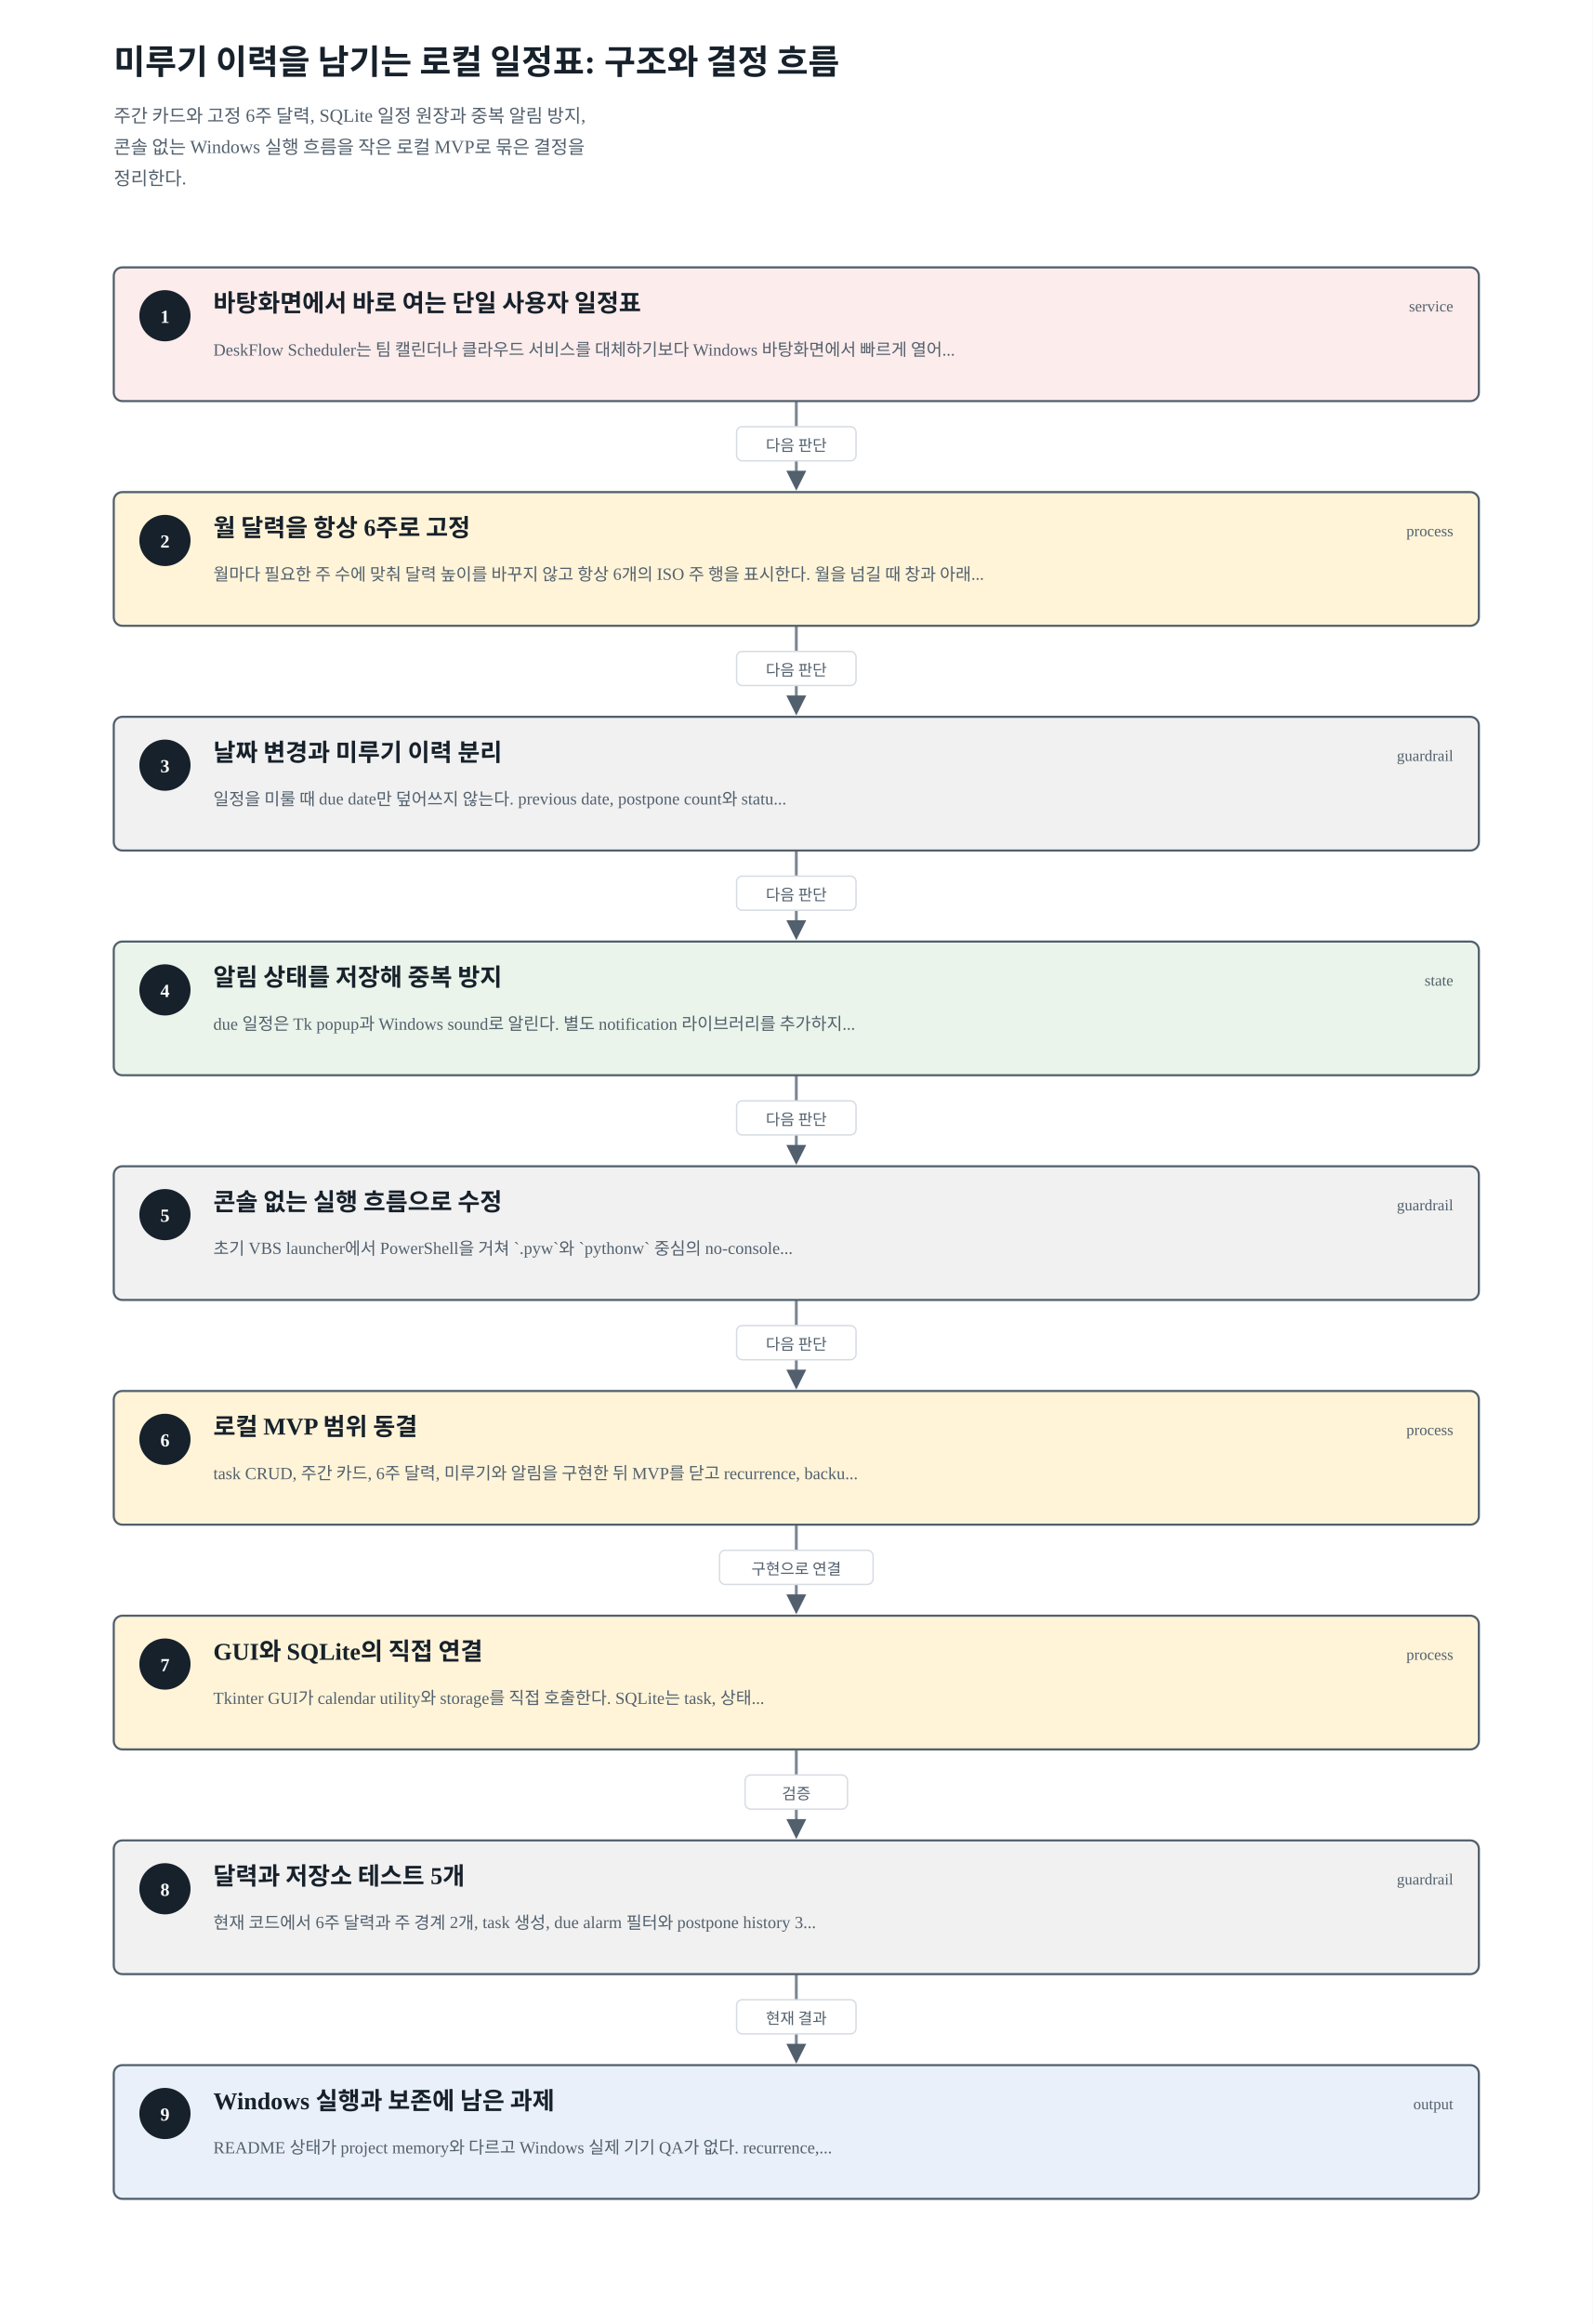
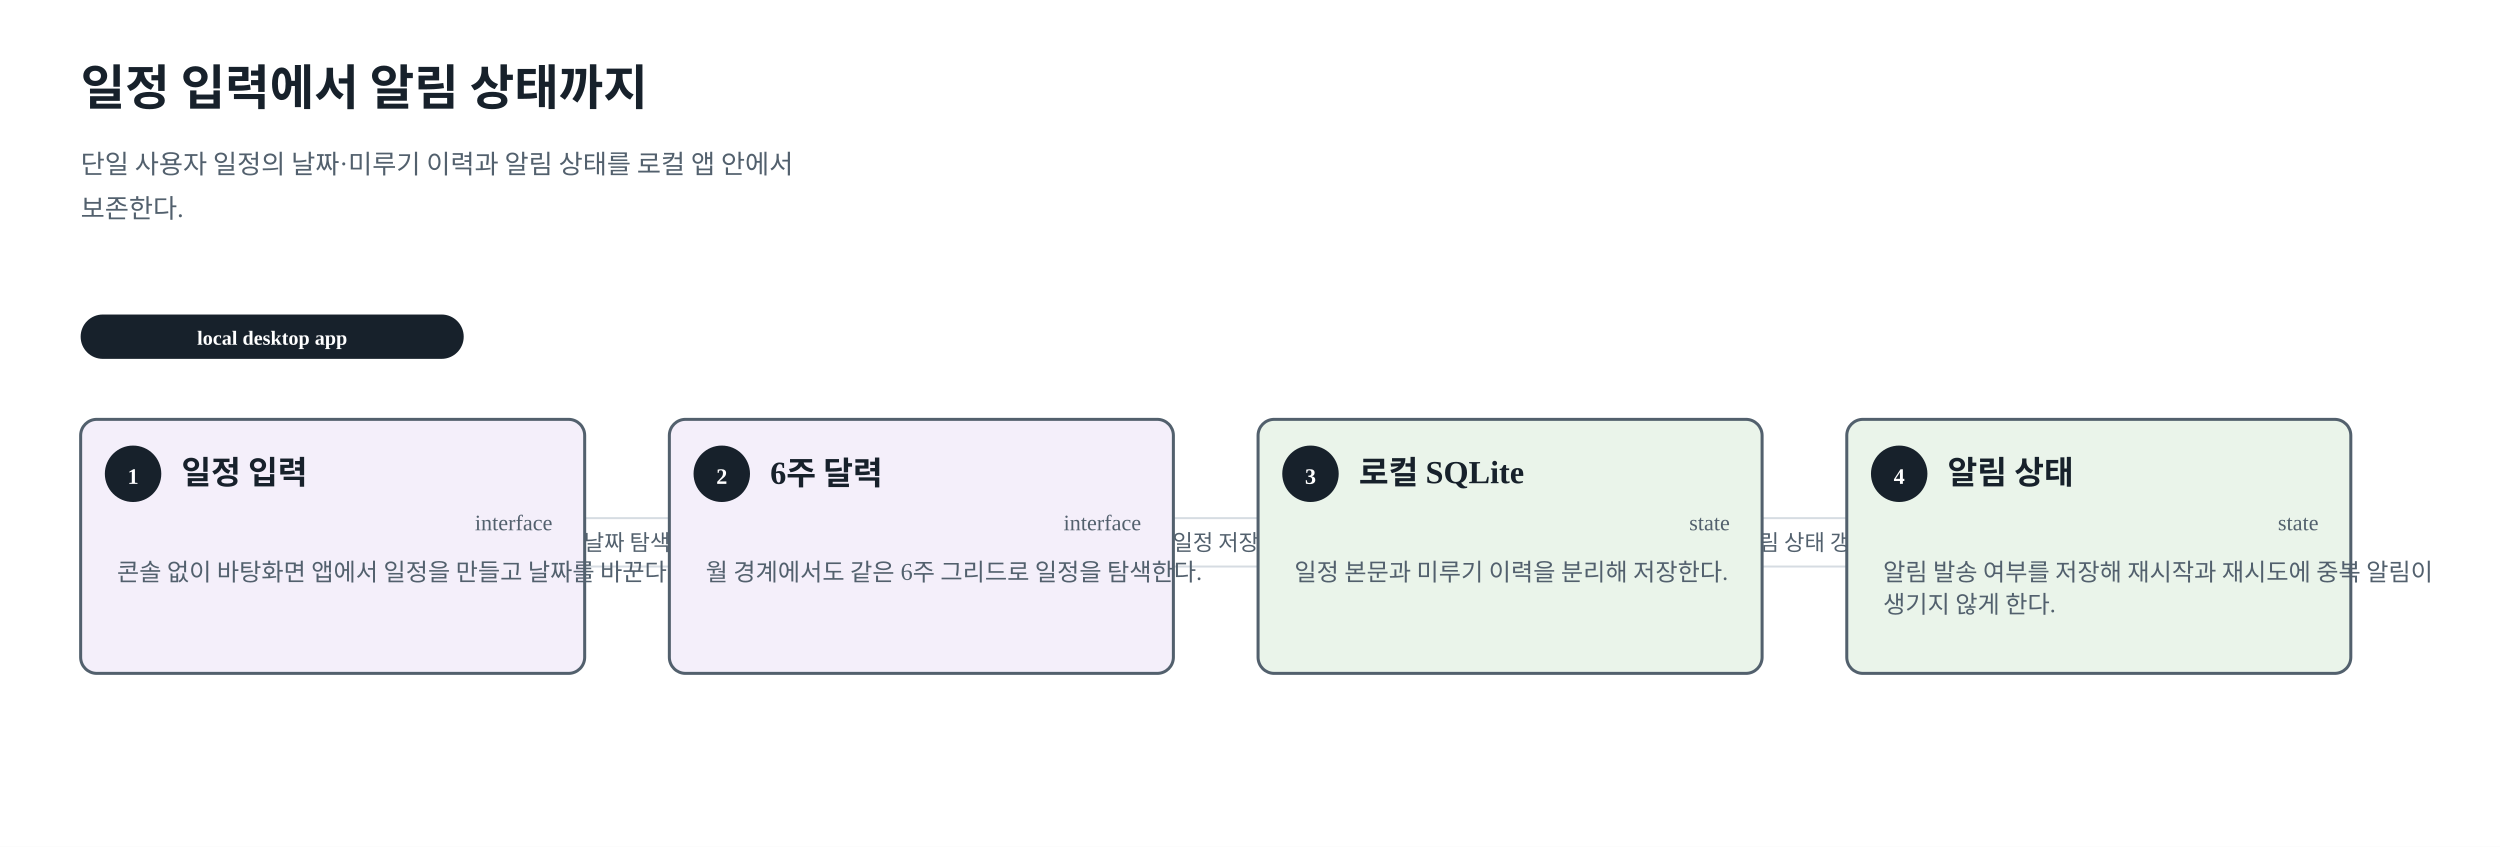
- <svg xmlns="http://www.w3.org/2000/svg" viewBox="0 0 1120 1634" role="img" aria-labelledby="system-map-title system-map-desc">
+ <svg xmlns="http://www.w3.org/2000/svg" viewBox="0 0 1240 420" role="img" aria-labelledby="system-map-title system-map-desc">
  <defs>
    <marker id="system-map-arrow" viewBox="0 0 10 10" refX="5" refY="5" markerWidth="7" markerHeight="7" orient="auto-start-reverse">
      <path d="M 0 0 L 10 5 L 0 10 z" fill="#52606d" />
    </marker>
  </defs>
-   <rect width="1120" height="1634" fill="#ffffff" />
+   <rect width="1240" height="420" fill="#ffffff" />
  <text fill="#17212b" font-size="24" font-weight="700">
-     <tspan x="80" y="52">미루기 이력을 남기는 로컬 일정표: 구조와 결정 흐름</tspan>
+     <tspan x="40" y="52">일정 입력에서 알림 상태까지</tspan>
  </text>
  <text fill="#52606d" font-size="13">
-     <tspan x="80" y="86">주간 카드와 고정 6주 달력, SQLite 일정 원장과 중복 알림 방지,</tspan>
-     <tspan x="80" y="108">콘솔 없는 Windows 실행 흐름을 작은 로컬 MVP로 묶은 결정을</tspan>
-     <tspan x="80" y="130">정리한다.</tspan>
+     <tspan x="40" y="86">단일 사용자 일정의 날짜·미루기 이력과 알림 상태를 로컬 앱 안에서</tspan>
+     <tspan x="40" y="108">보존한다.</tspan>
  </text>
+   <rect x="40" y="156" width="190" height="22" rx="11" fill="#17212b" />
+   <text x="135" y="171" text-anchor="middle" fill="#ffffff" font-size="10" font-weight="700">local desktop app</text>
  <g data-flow="flow-01">
-     <path d="M 560 282 L 560 338" fill="none" stroke="#7b8794" stroke-width="2" marker-end="url(#system-map-arrow)" />
-     <rect x="518" y="300" width="84" height="24" rx="4" fill="#ffffff" stroke="#d6dce2" />
-     <text x="560" y="317" text-anchor="middle" fill="#52606d" font-size="11">다음 판단</text>
+     <path d="M 290 271 L 324 271" fill="none" stroke="#7b8794" stroke-width="2" marker-end="url(#system-map-arrow)" />
+     <rect x="271.5" y="257" width="79" height="24" rx="4" fill="#ffffff" stroke="#d6dce2" />
+     <text x="311" y="273" text-anchor="middle" fill="#52606d" font-size="11">날짜 탐색</text>
  </g>
  <g data-flow="flow-02">
-     <path d="M 560 440 L 560 496" fill="none" stroke="#7b8794" stroke-width="2" marker-end="url(#system-map-arrow)" />
-     <rect x="518" y="458" width="84" height="24" rx="4" fill="#ffffff" stroke="#d6dce2" />
-     <text x="560" y="475" text-anchor="middle" fill="#52606d" font-size="11">다음 판단</text>
+     <path d="M 582 271 L 616 271" fill="none" stroke="#7b8794" stroke-width="2" marker-end="url(#system-map-arrow)" />
+     <rect x="563.5" y="257" width="79" height="24" rx="4" fill="#ffffff" stroke="#d6dce2" />
+     <text x="603" y="273" text-anchor="middle" fill="#52606d" font-size="11">일정 저장</text>
  </g>
  <g data-flow="flow-03">
-     <path d="M 560 598 L 560 654" fill="none" stroke="#7b8794" stroke-width="2" marker-end="url(#system-map-arrow)" />
-     <rect x="518" y="616" width="84" height="24" rx="4" fill="#ffffff" stroke="#d6dce2" />
-     <text x="560" y="633" text-anchor="middle" fill="#52606d" font-size="11">다음 판단</text>
+     <path d="M 874 271 L 908 271" fill="none" stroke="#7b8794" stroke-width="2" marker-end="url(#system-map-arrow)" />
+     <rect x="839" y="257" width="112" height="24" rx="4" fill="#ffffff" stroke="#d6dce2" />
+     <text x="895" y="273" text-anchor="middle" fill="#52606d" font-size="11">알림 상태 갱신</text>
  </g>
-   <g data-flow="flow-04">
-     <path d="M 560 756 L 560 812" fill="none" stroke="#7b8794" stroke-width="2" marker-end="url(#system-map-arrow)" />
-     <rect x="518" y="774" width="84" height="24" rx="4" fill="#ffffff" stroke="#d6dce2" />
-     <text x="560" y="791" text-anchor="middle" fill="#52606d" font-size="11">다음 판단</text>
+   <g data-node="calendar-input">
+     <rect x="40" y="208" width="250" height="126" rx="8" fill="#f4effa" stroke="#52606d" stroke-width="1.5" />
+     <circle cx="66" cy="235" r="14" fill="#17212b" />
+     <text x="66" y="240" text-anchor="middle" fill="#ffffff" font-size="11" font-weight="700">1</text>
+     <text x="90" y="240" fill="#17212b" font-size="16" font-weight="700">일정 입력</text>
+     <text x="274" y="263" text-anchor="end" fill="#52606d" font-size="11">interface</text>
+     <text x="58" y="286" fill="#52606d" font-size="12">
+       <tspan x="58" y="288">콘솔 없이 바탕화면 앱에서 일정을 만들고 날짜를 바꾼다.</tspan>
+     </text>
  </g>
-   <g data-flow="flow-05">
-     <path d="M 560 914 L 560 970" fill="none" stroke="#7b8794" stroke-width="2" marker-end="url(#system-map-arrow)" />
-     <rect x="518" y="932" width="84" height="24" rx="4" fill="#ffffff" stroke="#d6dce2" />
-     <text x="560" y="949" text-anchor="middle" fill="#52606d" font-size="11">다음 판단</text>
+   <g data-node="calendar-view">
+     <rect x="332" y="208" width="250" height="126" rx="8" fill="#f4effa" stroke="#52606d" stroke-width="1.5" />
+     <circle cx="358" cy="235" r="14" fill="#17212b" />
+     <text x="358" y="240" text-anchor="middle" fill="#ffffff" font-size="11" font-weight="700">2</text>
+     <text x="382" y="240" fill="#17212b" font-size="16" font-weight="700">6주 달력</text>
+     <text x="566" y="263" text-anchor="end" fill="#52606d" font-size="11">interface</text>
+     <text x="350" y="286" fill="#52606d" font-size="12">
+       <tspan x="350" y="288">월 경계에서도 같은 6주 그리드로 일정을 탐색한다.</tspan>
+     </text>
  </g>
-   <g data-flow="flow-06">
-     <path d="M 560 1072 L 560 1128" fill="none" stroke="#7b8794" stroke-width="2" marker-end="url(#system-map-arrow)" />
-     <rect x="506" y="1090" width="108" height="24" rx="4" fill="#ffffff" stroke="#d6dce2" />
-     <text x="560" y="1107" text-anchor="middle" fill="#52606d" font-size="11">구현으로 연결</text>
-   </g>
-   <g data-flow="flow-07">
-     <path d="M 560 1230 L 560 1286" fill="none" stroke="#7b8794" stroke-width="2" marker-end="url(#system-map-arrow)" />
-     <rect x="524" y="1248" width="72" height="24" rx="4" fill="#ffffff" stroke="#d6dce2" />
-     <text x="560" y="1265" text-anchor="middle" fill="#52606d" font-size="11">검증</text>
-   </g>
-   <g data-flow="flow-08">
-     <path d="M 560 1388 L 560 1444" fill="none" stroke="#7b8794" stroke-width="2" marker-end="url(#system-map-arrow)" />
-     <rect x="518" y="1406" width="84" height="24" rx="4" fill="#ffffff" stroke="#d6dce2" />
-     <text x="560" y="1423" text-anchor="middle" fill="#52606d" font-size="11">현재 결과</text>
-   </g>
-   <g data-node="planning-background">
-     <rect x="80" y="188" width="960" height="94" rx="6" fill="#fceceb" stroke="#52606d" stroke-width="1.5" />
-     <circle cx="116" cy="222" r="18" fill="#17212b" />
-     <text x="116" y="227" text-anchor="middle" fill="#ffffff" font-size="13" font-weight="700">1</text>
-     <text x="150" y="219" fill="#17212b" font-size="17" font-weight="700">바탕화면에서 바로 여는 단일 사용자 일정표</text>
-     <text x="1022" y="219" text-anchor="end" fill="#52606d" font-size="11">service</text>
-     <text x="150" y="250" fill="#52606d" font-size="12">DeskFlow Scheduler는 팀 캘린더나 클라우드 서비스를 대체하기보다 Windows 바탕화면에서 빠르게 열어...</text>
-   </g>
-   <g data-node="fixed-calendar">
-     <rect x="80" y="346" width="960" height="94" rx="6" fill="#fff4d8" stroke="#52606d" stroke-width="1.5" />
-     <circle cx="116" cy="380" r="18" fill="#17212b" />
-     <text x="116" y="385" text-anchor="middle" fill="#ffffff" font-size="13" font-weight="700">2</text>
-     <text x="150" y="377" fill="#17212b" font-size="17" font-weight="700">월 달력을 항상 6주로 고정</text>
-     <text x="1022" y="377" text-anchor="end" fill="#52606d" font-size="11">process</text>
-     <text x="150" y="408" fill="#52606d" font-size="12">월마다 필요한 주 수에 맞춰 달력 높이를 바꾸지 않고 항상 6개의 ISO 주 행을 표시한다. 월을 넘길 때 창과 아래...</text>
-   </g>
-   <g data-node="postpone-history">
-     <rect x="80" y="504" width="960" height="94" rx="6" fill="#f1f1f1" stroke="#52606d" stroke-width="1.5" />
-     <circle cx="116" cy="538" r="18" fill="#17212b" />
-     <text x="116" y="543" text-anchor="middle" fill="#ffffff" font-size="13" font-weight="700">3</text>
-     <text x="150" y="535" fill="#17212b" font-size="17" font-weight="700">날짜 변경과 미루기 이력 분리</text>
-     <text x="1022" y="535" text-anchor="end" fill="#52606d" font-size="11">guardrail</text>
-     <text x="150" y="566" fill="#52606d" font-size="12">일정을 미룰 때 due date만 덮어쓰지 않는다. previous date, postpone count와 statu...</text>
+   <g data-node="sqlite-store">
+     <rect x="624" y="208" width="250" height="126" rx="8" fill="#eaf4ea" stroke="#52606d" stroke-width="1.5" />
+     <circle cx="650" cy="235" r="14" fill="#17212b" />
+     <text x="650" y="240" text-anchor="middle" fill="#ffffff" font-size="11" font-weight="700">3</text>
+     <text x="674" y="240" fill="#17212b" font-size="16" font-weight="700">로컬 SQLite</text>
+     <text x="858" y="263" text-anchor="end" fill="#52606d" font-size="11">state</text>
+     <text x="642" y="286" fill="#52606d" font-size="12">
+       <tspan x="642" y="288">일정 본문과 미루기 이력을 분리해 저장한다.</tspan>
+     </text>
  </g>
  <g data-node="notification-state">
-     <rect x="80" y="662" width="960" height="94" rx="6" fill="#eaf4ea" stroke="#52606d" stroke-width="1.5" />
-     <circle cx="116" cy="696" r="18" fill="#17212b" />
-     <text x="116" y="701" text-anchor="middle" fill="#ffffff" font-size="13" font-weight="700">4</text>
-     <text x="150" y="693" fill="#17212b" font-size="17" font-weight="700">알림 상태를 저장해 중복 방지</text>
-     <text x="1022" y="693" text-anchor="end" fill="#52606d" font-size="11">state</text>
-     <text x="150" y="724" fill="#52606d" font-size="12">due 일정은 Tk popup과 Windows sound로 알린다. 별도 notification 라이브러리를 추가하지...</text>
-   </g>
-   <g data-node="launcher-rollback">
-     <rect x="80" y="820" width="960" height="94" rx="6" fill="#f1f1f1" stroke="#52606d" stroke-width="1.5" />
-     <circle cx="116" cy="854" r="18" fill="#17212b" />
-     <text x="116" y="859" text-anchor="middle" fill="#ffffff" font-size="13" font-weight="700">5</text>
-     <text x="150" y="851" fill="#17212b" font-size="17" font-weight="700">콘솔 없는 실행 흐름으로 수정</text>
-     <text x="1022" y="851" text-anchor="end" fill="#52606d" font-size="11">guardrail</text>
-     <text x="150" y="882" fill="#52606d" font-size="12">초기 VBS launcher에서 PowerShell을 거쳐 `.pyw`와 `pythonw` 중심의 no-console...</text>
-   </g>
-   <g data-node="freeze-mvp">
-     <rect x="80" y="978" width="960" height="94" rx="6" fill="#fff4d8" stroke="#52606d" stroke-width="1.5" />
-     <circle cx="116" cy="1012" r="18" fill="#17212b" />
-     <text x="116" y="1017" text-anchor="middle" fill="#ffffff" font-size="13" font-weight="700">6</text>
-     <text x="150" y="1009" fill="#17212b" font-size="17" font-weight="700">로컬 MVP 범위 동결</text>
-     <text x="1022" y="1009" text-anchor="end" fill="#52606d" font-size="11">process</text>
-     <text x="150" y="1040" fill="#52606d" font-size="12">task CRUD, 주간 카드, 6주 달력, 미루기와 알림을 구현한 뒤 MVP를 닫고 recurrence, backu...</text>
-   </g>
-   <g data-node="implementation-flow">
-     <rect x="80" y="1136" width="960" height="94" rx="6" fill="#fff4d8" stroke="#52606d" stroke-width="1.5" />
-     <circle cx="116" cy="1170" r="18" fill="#17212b" />
-     <text x="116" y="1175" text-anchor="middle" fill="#ffffff" font-size="13" font-weight="700">7</text>
-     <text x="150" y="1167" fill="#17212b" font-size="17" font-weight="700">GUI와 SQLite의 직접 연결</text>
-     <text x="1022" y="1167" text-anchor="end" fill="#52606d" font-size="11">process</text>
-     <text x="150" y="1198" fill="#52606d" font-size="12">Tkinter GUI가 calendar utility와 storage를 직접 호출한다. SQLite는 task, 상태...</text>
-   </g>
-   <g data-node="validation">
-     <rect x="80" y="1294" width="960" height="94" rx="6" fill="#f1f1f1" stroke="#52606d" stroke-width="1.5" />
-     <circle cx="116" cy="1328" r="18" fill="#17212b" />
-     <text x="116" y="1333" text-anchor="middle" fill="#ffffff" font-size="13" font-weight="700">8</text>
-     <text x="150" y="1325" fill="#17212b" font-size="17" font-weight="700">달력과 저장소 테스트 5개</text>
-     <text x="1022" y="1325" text-anchor="end" fill="#52606d" font-size="11">guardrail</text>
-     <text x="150" y="1356" fill="#52606d" font-size="12">현재 코드에서 6주 달력과 주 경계 2개, task 생성, due alarm 필터와 postpone history 3...</text>
-   </g>
-   <g data-node="limitations">
-     <rect x="80" y="1452" width="960" height="94" rx="6" fill="#eaf0fa" stroke="#52606d" stroke-width="1.5" />
-     <circle cx="116" cy="1486" r="18" fill="#17212b" />
-     <text x="116" y="1491" text-anchor="middle" fill="#ffffff" font-size="13" font-weight="700">9</text>
-     <text x="150" y="1483" fill="#17212b" font-size="17" font-weight="700">Windows 실행과 보존에 남은 과제</text>
-     <text x="1022" y="1483" text-anchor="end" fill="#52606d" font-size="11">output</text>
-     <text x="150" y="1514" fill="#52606d" font-size="12">README 상태가 project memory와 다르고 Windows 실제 기기 QA가 없다. recurrence,...</text>
+     <rect x="916" y="208" width="250" height="126" rx="8" fill="#eaf4ea" stroke="#52606d" stroke-width="1.5" />
+     <circle cx="942" cy="235" r="14" fill="#17212b" />
+     <text x="942" y="240" text-anchor="middle" fill="#ffffff" font-size="11" font-weight="700">4</text>
+     <text x="966" y="240" fill="#17212b" font-size="16" font-weight="700">알림 상태</text>
+     <text x="1150" y="263" text-anchor="end" fill="#52606d" font-size="11">state</text>
+     <text x="934" y="286" fill="#52606d" font-size="12">
+       <tspan x="934" y="288">알림 발송 여부를 저장해 재시작과 재시도에 중복 알림이</tspan>
+       <tspan x="934" y="304">생기지 않게 한다.</tspan>
+     </text>
  </g>
</svg>
